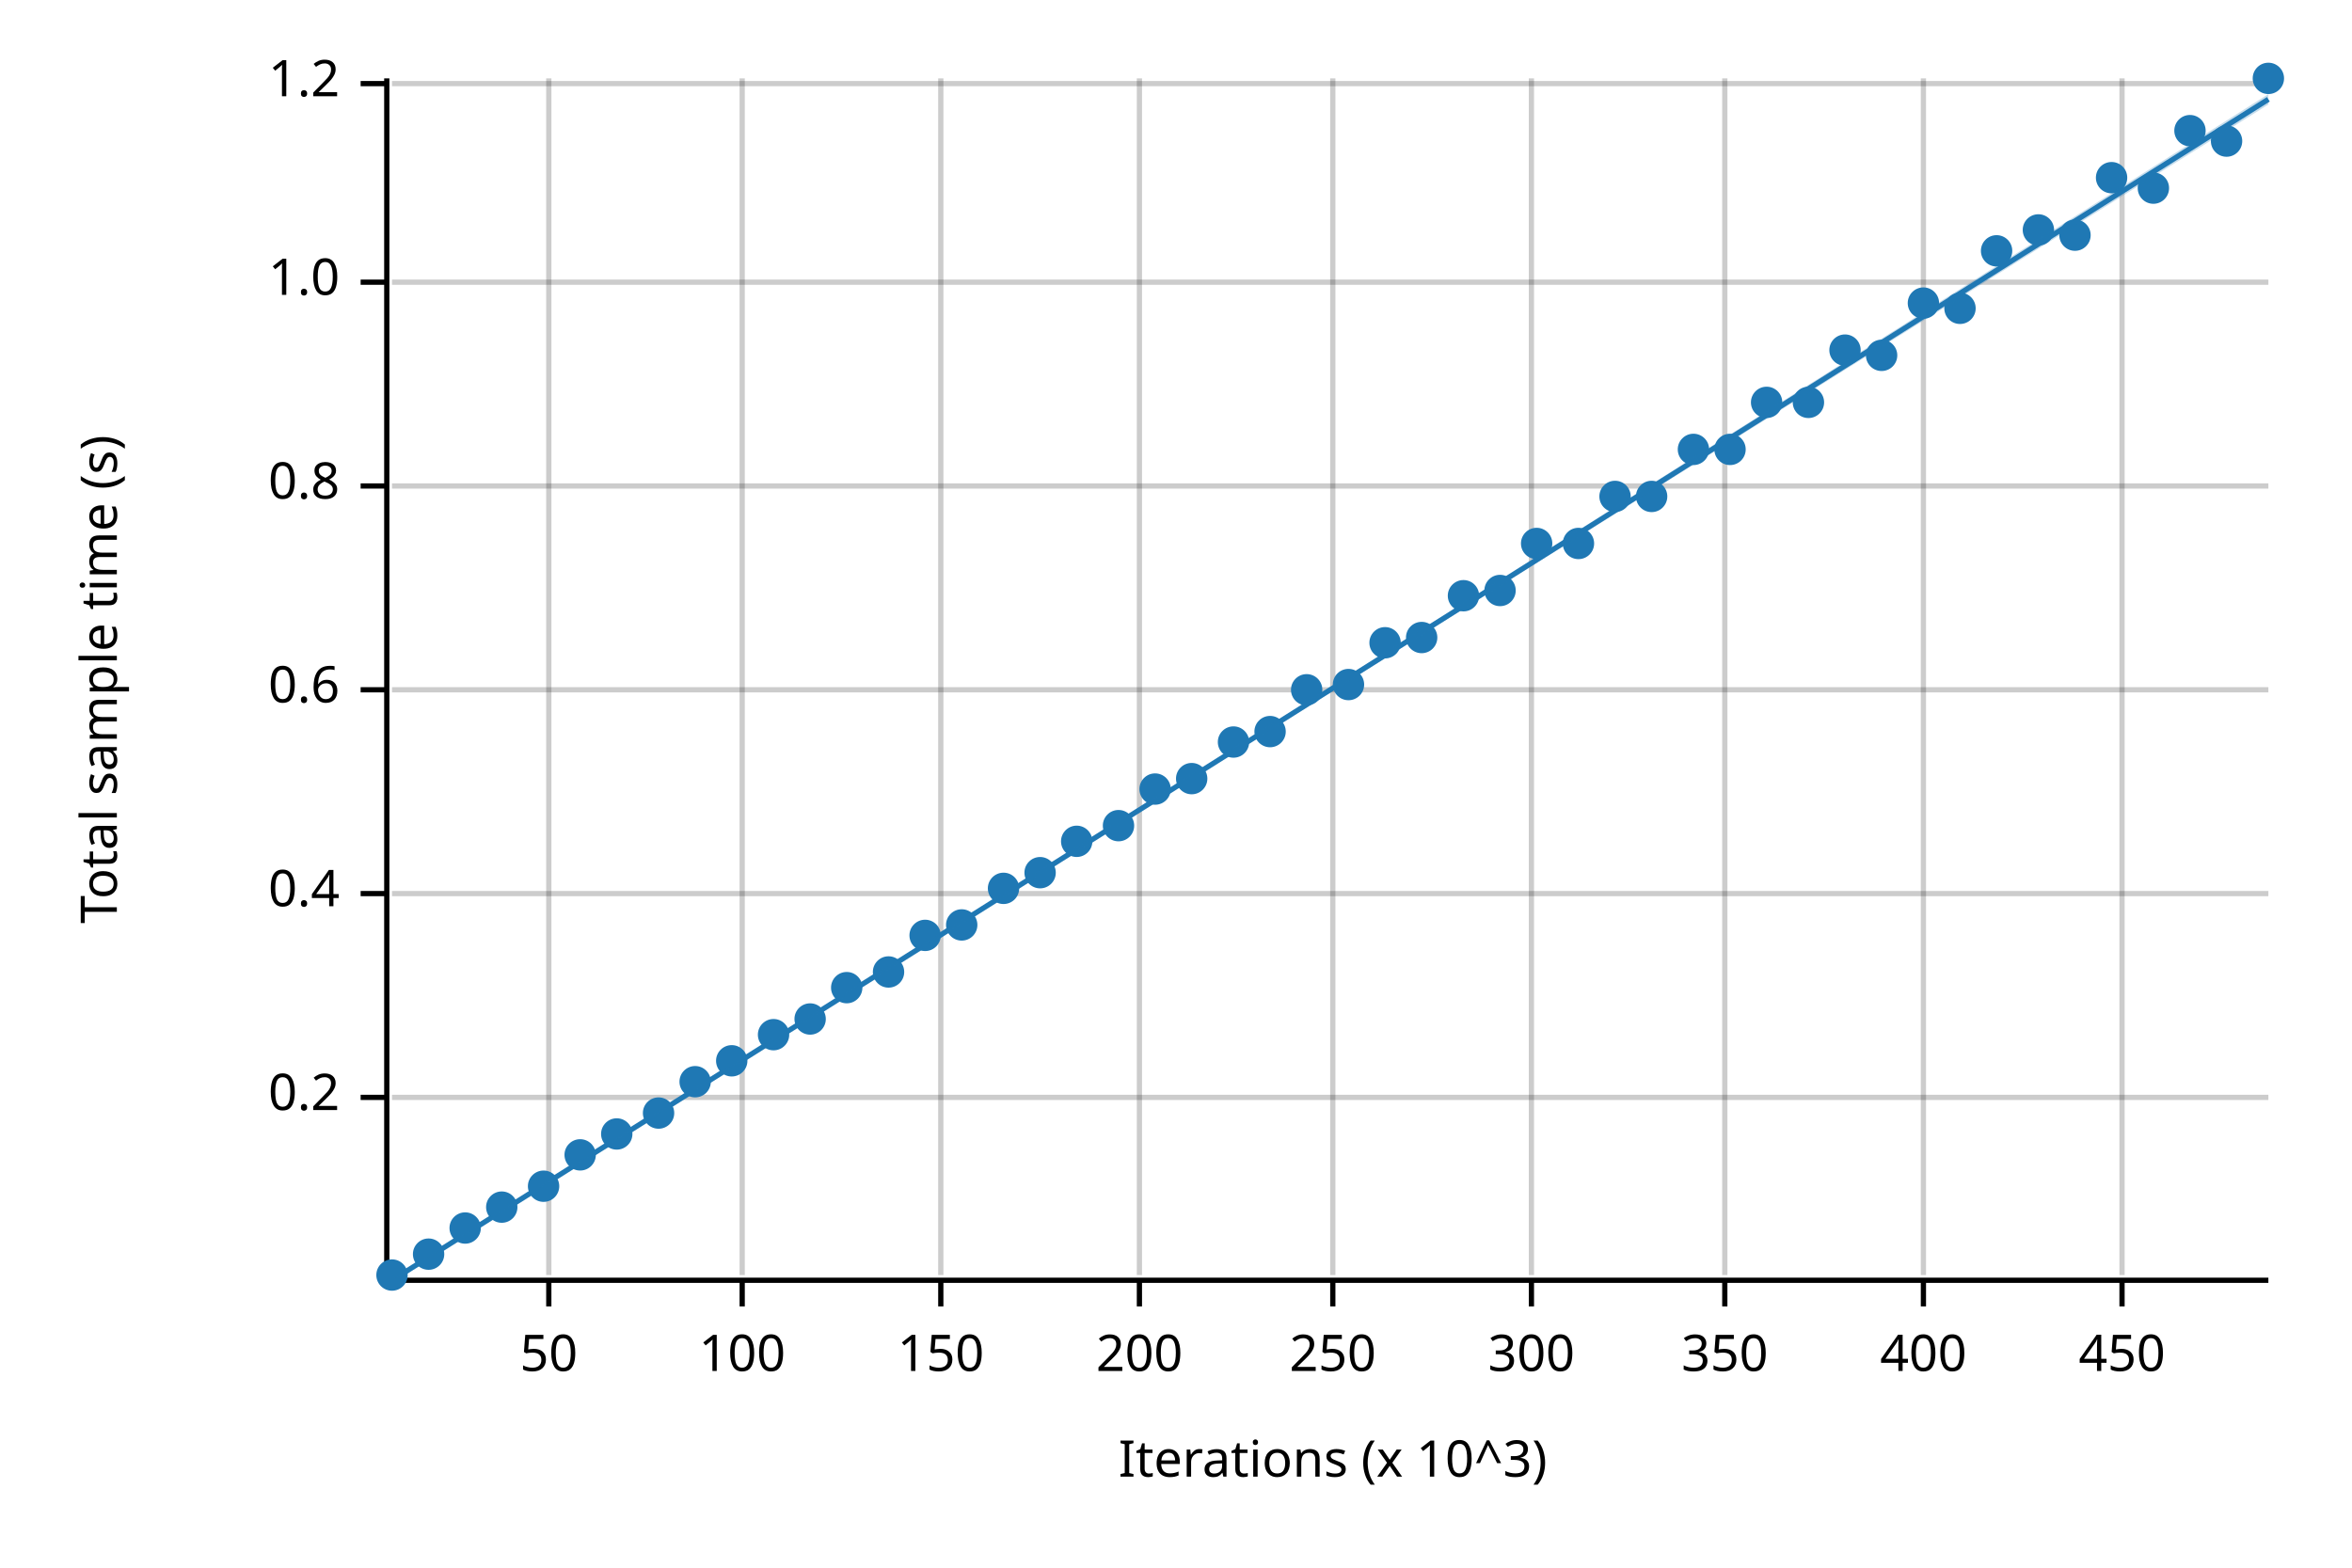
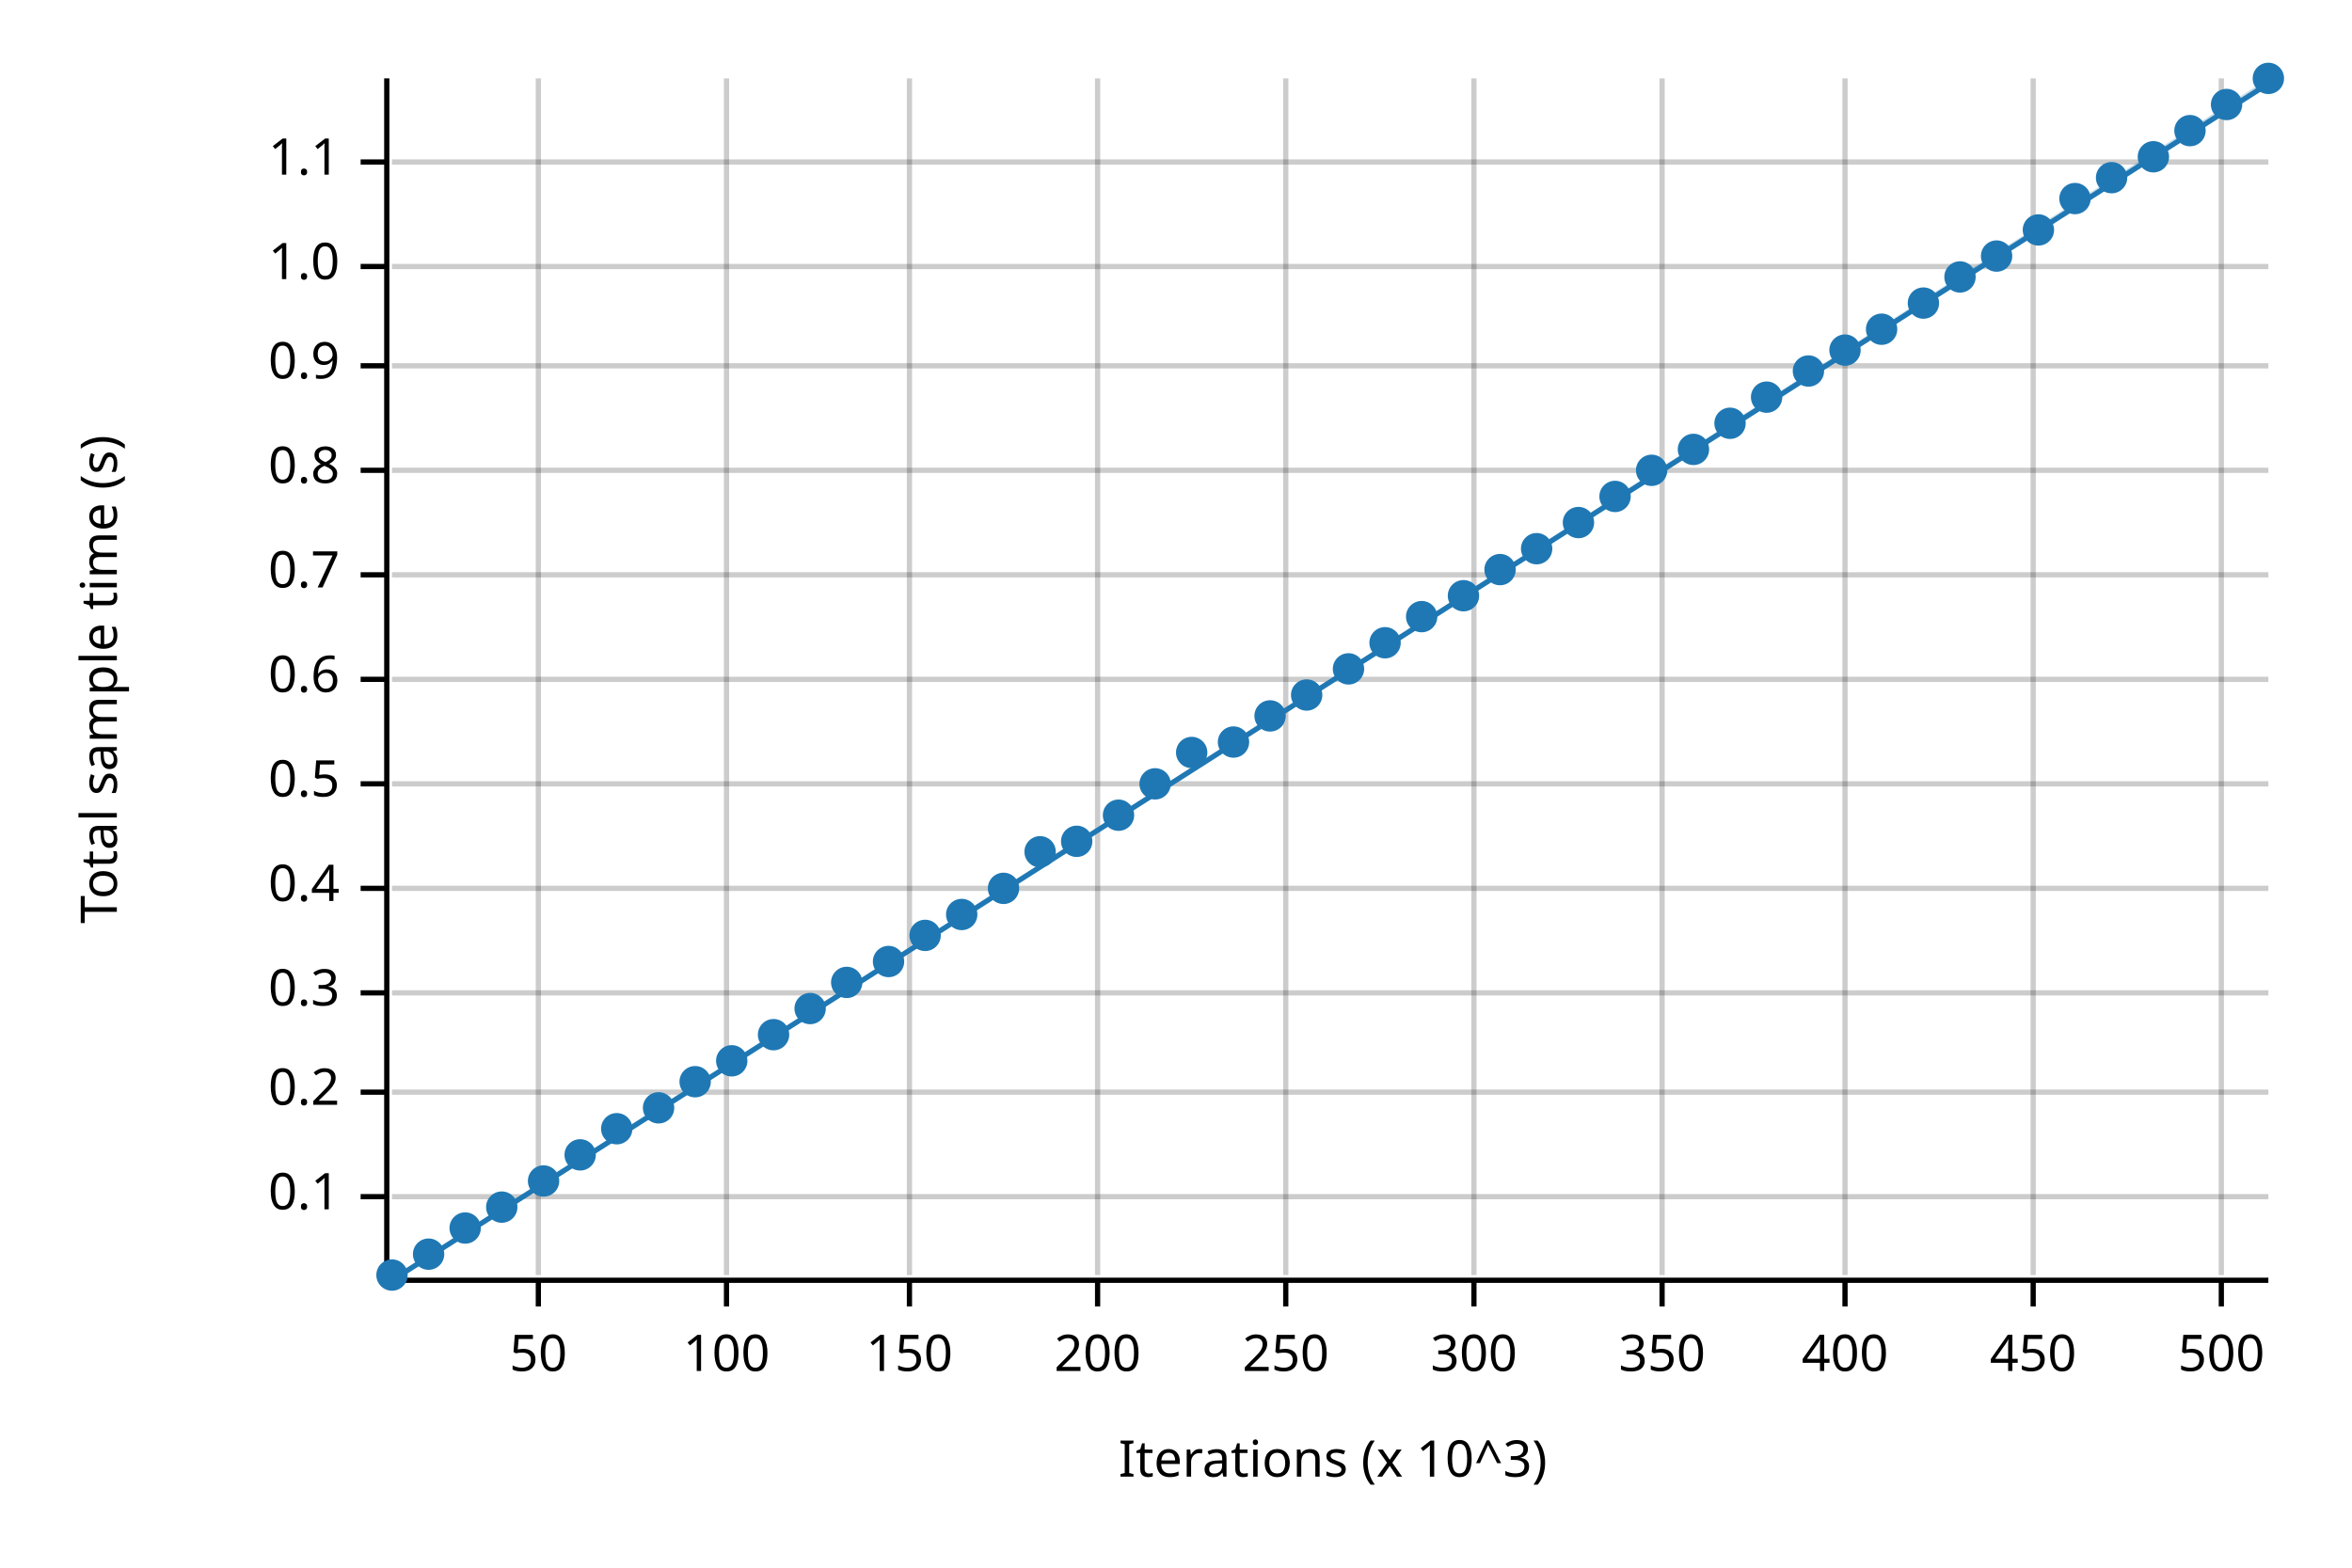
<svg xmlns="http://www.w3.org/2000/svg" width="450" height="300" viewBox="0 0 450 300">
  <text x="15" y="130" dy="0.76em" text-anchor="middle" font-family="sans-serif" font-size="9.677" opacity="1" fill="#000000" transform="rotate(270, 15, 130)">
Total sample time (s)
</text>
  <text x="255" y="285" dy="-0.5ex" text-anchor="middle" font-family="sans-serif" font-size="9.677" opacity="1" fill="#000000">
Iterations (x 10^3)
</text>
-   <line opacity="0.2" stroke="#000000" stroke-width="1" x1="105" y1="244" x2="105" y2="15" />
-   <line opacity="0.2" stroke="#000000" stroke-width="1" x1="142" y1="244" x2="142" y2="15" />
-   <line opacity="0.2" stroke="#000000" stroke-width="1" x1="180" y1="244" x2="180" y2="15" />
-   <line opacity="0.2" stroke="#000000" stroke-width="1" x1="218" y1="244" x2="218" y2="15" />
-   <line opacity="0.2" stroke="#000000" stroke-width="1" x1="255" y1="244" x2="255" y2="15" />
-   <line opacity="0.2" stroke="#000000" stroke-width="1" x1="293" y1="244" x2="293" y2="15" />
-   <line opacity="0.2" stroke="#000000" stroke-width="1" x1="330" y1="244" x2="330" y2="15" />
-   <line opacity="0.2" stroke="#000000" stroke-width="1" x1="368" y1="244" x2="368" y2="15" />
-   <line opacity="0.2" stroke="#000000" stroke-width="1" x1="406" y1="244" x2="406" y2="15" />
-   <line opacity="0.2" stroke="#000000" stroke-width="1" x1="75" y1="210" x2="434" y2="210" />
-   <line opacity="0.2" stroke="#000000" stroke-width="1" x1="75" y1="171" x2="434" y2="171" />
-   <line opacity="0.2" stroke="#000000" stroke-width="1" x1="75" y1="132" x2="434" y2="132" />
-   <line opacity="0.2" stroke="#000000" stroke-width="1" x1="75" y1="93" x2="434" y2="93" />
-   <line opacity="0.2" stroke="#000000" stroke-width="1" x1="75" y1="54" x2="434" y2="54" />
-   <line opacity="0.2" stroke="#000000" stroke-width="1" x1="75" y1="16" x2="434" y2="16" />
+   <line opacity="0.2" stroke="#000000" stroke-width="1" x1="103" y1="244" x2="103" y2="15" />
+   <line opacity="0.2" stroke="#000000" stroke-width="1" x1="139" y1="244" x2="139" y2="15" />
+   <line opacity="0.2" stroke="#000000" stroke-width="1" x1="174" y1="244" x2="174" y2="15" />
+   <line opacity="0.2" stroke="#000000" stroke-width="1" x1="210" y1="244" x2="210" y2="15" />
+   <line opacity="0.2" stroke="#000000" stroke-width="1" x1="246" y1="244" x2="246" y2="15" />
+   <line opacity="0.2" stroke="#000000" stroke-width="1" x1="282" y1="244" x2="282" y2="15" />
+   <line opacity="0.2" stroke="#000000" stroke-width="1" x1="318" y1="244" x2="318" y2="15" />
+   <line opacity="0.2" stroke="#000000" stroke-width="1" x1="353" y1="244" x2="353" y2="15" />
+   <line opacity="0.2" stroke="#000000" stroke-width="1" x1="389" y1="244" x2="389" y2="15" />
+   <line opacity="0.2" stroke="#000000" stroke-width="1" x1="425" y1="244" x2="425" y2="15" />
+   <line opacity="0.2" stroke="#000000" stroke-width="1" x1="75" y1="229" x2="434" y2="229" />
+   <line opacity="0.2" stroke="#000000" stroke-width="1" x1="75" y1="209" x2="434" y2="209" />
+   <line opacity="0.2" stroke="#000000" stroke-width="1" x1="75" y1="190" x2="434" y2="190" />
+   <line opacity="0.2" stroke="#000000" stroke-width="1" x1="75" y1="170" x2="434" y2="170" />
+   <line opacity="0.2" stroke="#000000" stroke-width="1" x1="75" y1="150" x2="434" y2="150" />
+   <line opacity="0.2" stroke="#000000" stroke-width="1" x1="75" y1="130" x2="434" y2="130" />
+   <line opacity="0.2" stroke="#000000" stroke-width="1" x1="75" y1="110" x2="434" y2="110" />
+   <line opacity="0.2" stroke="#000000" stroke-width="1" x1="75" y1="90" x2="434" y2="90" />
+   <line opacity="0.2" stroke="#000000" stroke-width="1" x1="75" y1="70" x2="434" y2="70" />
+   <line opacity="0.2" stroke="#000000" stroke-width="1" x1="75" y1="51" x2="434" y2="51" />
+   <line opacity="0.2" stroke="#000000" stroke-width="1" x1="75" y1="31" x2="434" y2="31" />
  <polyline fill="none" opacity="1" stroke="#000000" stroke-width="1" points="74,15 74,244 " />
-   <text x="65" y="210" dy="0.5ex" text-anchor="end" font-family="sans-serif" font-size="9.677" opacity="1" fill="#000000">
+   <text x="65" y="229" dy="0.5ex" text-anchor="end" font-family="sans-serif" font-size="9.677" opacity="1" fill="#000000">
+ 0.1
+ </text>
+   <polyline fill="none" opacity="1" stroke="#000000" stroke-width="1" points="69,229 74,229 " />
+   <text x="65" y="209" dy="0.5ex" text-anchor="end" font-family="sans-serif" font-size="9.677" opacity="1" fill="#000000">
0.2
</text>
-   <polyline fill="none" opacity="1" stroke="#000000" stroke-width="1" points="69,210 74,210 " />
-   <text x="65" y="171" dy="0.5ex" text-anchor="end" font-family="sans-serif" font-size="9.677" opacity="1" fill="#000000">
+   <polyline fill="none" opacity="1" stroke="#000000" stroke-width="1" points="69,209 74,209 " />
+   <text x="65" y="190" dy="0.5ex" text-anchor="end" font-family="sans-serif" font-size="9.677" opacity="1" fill="#000000">
+ 0.3
+ </text>
+   <polyline fill="none" opacity="1" stroke="#000000" stroke-width="1" points="69,190 74,190 " />
+   <text x="65" y="170" dy="0.5ex" text-anchor="end" font-family="sans-serif" font-size="9.677" opacity="1" fill="#000000">
0.4
</text>
-   <polyline fill="none" opacity="1" stroke="#000000" stroke-width="1" points="69,171 74,171 " />
-   <text x="65" y="132" dy="0.5ex" text-anchor="end" font-family="sans-serif" font-size="9.677" opacity="1" fill="#000000">
+   <polyline fill="none" opacity="1" stroke="#000000" stroke-width="1" points="69,170 74,170 " />
+   <text x="65" y="150" dy="0.5ex" text-anchor="end" font-family="sans-serif" font-size="9.677" opacity="1" fill="#000000">
+ 0.5
+ </text>
+   <polyline fill="none" opacity="1" stroke="#000000" stroke-width="1" points="69,150 74,150 " />
+   <text x="65" y="130" dy="0.5ex" text-anchor="end" font-family="sans-serif" font-size="9.677" opacity="1" fill="#000000">
0.6
</text>
-   <polyline fill="none" opacity="1" stroke="#000000" stroke-width="1" points="69,132 74,132 " />
-   <text x="65" y="93" dy="0.5ex" text-anchor="end" font-family="sans-serif" font-size="9.677" opacity="1" fill="#000000">
+   <polyline fill="none" opacity="1" stroke="#000000" stroke-width="1" points="69,130 74,130 " />
+   <text x="65" y="110" dy="0.5ex" text-anchor="end" font-family="sans-serif" font-size="9.677" opacity="1" fill="#000000">
+ 0.7
+ </text>
+   <polyline fill="none" opacity="1" stroke="#000000" stroke-width="1" points="69,110 74,110 " />
+   <text x="65" y="90" dy="0.5ex" text-anchor="end" font-family="sans-serif" font-size="9.677" opacity="1" fill="#000000">
0.8
</text>
-   <polyline fill="none" opacity="1" stroke="#000000" stroke-width="1" points="69,93 74,93 " />
-   <text x="65" y="54" dy="0.5ex" text-anchor="end" font-family="sans-serif" font-size="9.677" opacity="1" fill="#000000">
+   <polyline fill="none" opacity="1" stroke="#000000" stroke-width="1" points="69,90 74,90 " />
+   <text x="65" y="70" dy="0.5ex" text-anchor="end" font-family="sans-serif" font-size="9.677" opacity="1" fill="#000000">
+ 0.9
+ </text>
+   <polyline fill="none" opacity="1" stroke="#000000" stroke-width="1" points="69,70 74,70 " />
+   <text x="65" y="51" dy="0.5ex" text-anchor="end" font-family="sans-serif" font-size="9.677" opacity="1" fill="#000000">
1.0
</text>
-   <polyline fill="none" opacity="1" stroke="#000000" stroke-width="1" points="69,54 74,54 " />
-   <text x="65" y="16" dy="0.5ex" text-anchor="end" font-family="sans-serif" font-size="9.677" opacity="1" fill="#000000">
- 1.2
+   <polyline fill="none" opacity="1" stroke="#000000" stroke-width="1" points="69,51 74,51 " />
+   <text x="65" y="31" dy="0.5ex" text-anchor="end" font-family="sans-serif" font-size="9.677" opacity="1" fill="#000000">
+ 1.1
</text>
-   <polyline fill="none" opacity="1" stroke="#000000" stroke-width="1" points="69,16 74,16 " />
+   <polyline fill="none" opacity="1" stroke="#000000" stroke-width="1" points="69,31 74,31 " />
  <polyline fill="none" opacity="1" stroke="#000000" stroke-width="1" points="75,245 434,245 " />
-   <text x="105" y="255" dy="0.76em" text-anchor="middle" font-family="sans-serif" font-size="9.677" opacity="1" fill="#000000">
+   <text x="103" y="255" dy="0.76em" text-anchor="middle" font-family="sans-serif" font-size="9.677" opacity="1" fill="#000000">
50
</text>
-   <polyline fill="none" opacity="1" stroke="#000000" stroke-width="1" points="105,245 105,250 " />
-   <text x="142" y="255" dy="0.76em" text-anchor="middle" font-family="sans-serif" font-size="9.677" opacity="1" fill="#000000">
+   <polyline fill="none" opacity="1" stroke="#000000" stroke-width="1" points="103,245 103,250 " />
+   <text x="139" y="255" dy="0.76em" text-anchor="middle" font-family="sans-serif" font-size="9.677" opacity="1" fill="#000000">
100
</text>
-   <polyline fill="none" opacity="1" stroke="#000000" stroke-width="1" points="142,245 142,250 " />
-   <text x="180" y="255" dy="0.76em" text-anchor="middle" font-family="sans-serif" font-size="9.677" opacity="1" fill="#000000">
+   <polyline fill="none" opacity="1" stroke="#000000" stroke-width="1" points="139,245 139,250 " />
+   <text x="174" y="255" dy="0.76em" text-anchor="middle" font-family="sans-serif" font-size="9.677" opacity="1" fill="#000000">
150
</text>
-   <polyline fill="none" opacity="1" stroke="#000000" stroke-width="1" points="180,245 180,250 " />
-   <text x="218" y="255" dy="0.76em" text-anchor="middle" font-family="sans-serif" font-size="9.677" opacity="1" fill="#000000">
+   <polyline fill="none" opacity="1" stroke="#000000" stroke-width="1" points="174,245 174,250 " />
+   <text x="210" y="255" dy="0.76em" text-anchor="middle" font-family="sans-serif" font-size="9.677" opacity="1" fill="#000000">
200
</text>
-   <polyline fill="none" opacity="1" stroke="#000000" stroke-width="1" points="218,245 218,250 " />
-   <text x="255" y="255" dy="0.76em" text-anchor="middle" font-family="sans-serif" font-size="9.677" opacity="1" fill="#000000">
+   <polyline fill="none" opacity="1" stroke="#000000" stroke-width="1" points="210,245 210,250 " />
+   <text x="246" y="255" dy="0.76em" text-anchor="middle" font-family="sans-serif" font-size="9.677" opacity="1" fill="#000000">
250
</text>
-   <polyline fill="none" opacity="1" stroke="#000000" stroke-width="1" points="255,245 255,250 " />
-   <text x="293" y="255" dy="0.76em" text-anchor="middle" font-family="sans-serif" font-size="9.677" opacity="1" fill="#000000">
+   <polyline fill="none" opacity="1" stroke="#000000" stroke-width="1" points="246,245 246,250 " />
+   <text x="282" y="255" dy="0.76em" text-anchor="middle" font-family="sans-serif" font-size="9.677" opacity="1" fill="#000000">
300
</text>
-   <polyline fill="none" opacity="1" stroke="#000000" stroke-width="1" points="293,245 293,250 " />
-   <text x="330" y="255" dy="0.76em" text-anchor="middle" font-family="sans-serif" font-size="9.677" opacity="1" fill="#000000">
+   <polyline fill="none" opacity="1" stroke="#000000" stroke-width="1" points="282,245 282,250 " />
+   <text x="318" y="255" dy="0.76em" text-anchor="middle" font-family="sans-serif" font-size="9.677" opacity="1" fill="#000000">
350
</text>
-   <polyline fill="none" opacity="1" stroke="#000000" stroke-width="1" points="330,245 330,250 " />
-   <text x="368" y="255" dy="0.76em" text-anchor="middle" font-family="sans-serif" font-size="9.677" opacity="1" fill="#000000">
+   <polyline fill="none" opacity="1" stroke="#000000" stroke-width="1" points="318,245 318,250 " />
+   <text x="353" y="255" dy="0.76em" text-anchor="middle" font-family="sans-serif" font-size="9.677" opacity="1" fill="#000000">
400
</text>
-   <polyline fill="none" opacity="1" stroke="#000000" stroke-width="1" points="368,245 368,250 " />
-   <text x="406" y="255" dy="0.76em" text-anchor="middle" font-family="sans-serif" font-size="9.677" opacity="1" fill="#000000">
+   <polyline fill="none" opacity="1" stroke="#000000" stroke-width="1" points="353,245 353,250 " />
+   <text x="389" y="255" dy="0.76em" text-anchor="middle" font-family="sans-serif" font-size="9.677" opacity="1" fill="#000000">
450
</text>
-   <polyline fill="none" opacity="1" stroke="#000000" stroke-width="1" points="406,245 406,250 " />
+   <polyline fill="none" opacity="1" stroke="#000000" stroke-width="1" points="389,245 389,250 " />
+   <text x="425" y="255" dy="0.76em" text-anchor="middle" font-family="sans-serif" font-size="9.677" opacity="1" fill="#000000">
+ 500
+ </text>
+   <polyline fill="none" opacity="1" stroke="#000000" stroke-width="1" points="425,245 425,250 " />
  <circle cx="75" cy="244" r="3" opacity="1" fill="#1F78B4" stroke="none" stroke-width="1" />
  <circle cx="82" cy="240" r="3" opacity="1" fill="#1F78B4" stroke="none" stroke-width="1" />
  <circle cx="89" cy="235" r="3" opacity="1" fill="#1F78B4" stroke="none" stroke-width="1" />
  <circle cx="96" cy="231" r="3" opacity="1" fill="#1F78B4" stroke="none" stroke-width="1" />
-   <circle cx="104" cy="227" r="3" opacity="1" fill="#1F78B4" stroke="none" stroke-width="1" />
+   <circle cx="104" cy="226" r="3" opacity="1" fill="#1F78B4" stroke="none" stroke-width="1" />
  <circle cx="111" cy="221" r="3" opacity="1" fill="#1F78B4" stroke="none" stroke-width="1" />
-   <circle cx="118" cy="217" r="3" opacity="1" fill="#1F78B4" stroke="none" stroke-width="1" />
-   <circle cx="126" cy="213" r="3" opacity="1" fill="#1F78B4" stroke="none" stroke-width="1" />
+   <circle cx="118" cy="216" r="3" opacity="1" fill="#1F78B4" stroke="none" stroke-width="1" />
+   <circle cx="126" cy="212" r="3" opacity="1" fill="#1F78B4" stroke="none" stroke-width="1" />
  <circle cx="133" cy="207" r="3" opacity="1" fill="#1F78B4" stroke="none" stroke-width="1" />
  <circle cx="140" cy="203" r="3" opacity="1" fill="#1F78B4" stroke="none" stroke-width="1" />
  <circle cx="148" cy="198" r="3" opacity="1" fill="#1F78B4" stroke="none" stroke-width="1" />
-   <circle cx="155" cy="195" r="3" opacity="1" fill="#1F78B4" stroke="none" stroke-width="1" />
-   <circle cx="162" cy="189" r="3" opacity="1" fill="#1F78B4" stroke="none" stroke-width="1" />
-   <circle cx="170" cy="186" r="3" opacity="1" fill="#1F78B4" stroke="none" stroke-width="1" />
+   <circle cx="155" cy="193" r="3" opacity="1" fill="#1F78B4" stroke="none" stroke-width="1" />
+   <circle cx="162" cy="188" r="3" opacity="1" fill="#1F78B4" stroke="none" stroke-width="1" />
+   <circle cx="170" cy="184" r="3" opacity="1" fill="#1F78B4" stroke="none" stroke-width="1" />
  <circle cx="177" cy="179" r="3" opacity="1" fill="#1F78B4" stroke="none" stroke-width="1" />
-   <circle cx="184" cy="177" r="3" opacity="1" fill="#1F78B4" stroke="none" stroke-width="1" />
+   <circle cx="184" cy="175" r="3" opacity="1" fill="#1F78B4" stroke="none" stroke-width="1" />
  <circle cx="192" cy="170" r="3" opacity="1" fill="#1F78B4" stroke="none" stroke-width="1" />
-   <circle cx="199" cy="167" r="3" opacity="1" fill="#1F78B4" stroke="none" stroke-width="1" />
+   <circle cx="199" cy="163" r="3" opacity="1" fill="#1F78B4" stroke="none" stroke-width="1" />
  <circle cx="206" cy="161" r="3" opacity="1" fill="#1F78B4" stroke="none" stroke-width="1" />
-   <circle cx="214" cy="158" r="3" opacity="1" fill="#1F78B4" stroke="none" stroke-width="1" />
-   <circle cx="221" cy="151" r="3" opacity="1" fill="#1F78B4" stroke="none" stroke-width="1" />
-   <circle cx="228" cy="149" r="3" opacity="1" fill="#1F78B4" stroke="none" stroke-width="1" />
+   <circle cx="214" cy="156" r="3" opacity="1" fill="#1F78B4" stroke="none" stroke-width="1" />
+   <circle cx="221" cy="150" r="3" opacity="1" fill="#1F78B4" stroke="none" stroke-width="1" />
+   <circle cx="228" cy="144" r="3" opacity="1" fill="#1F78B4" stroke="none" stroke-width="1" />
  <circle cx="236" cy="142" r="3" opacity="1" fill="#1F78B4" stroke="none" stroke-width="1" />
-   <circle cx="243" cy="140" r="3" opacity="1" fill="#1F78B4" stroke="none" stroke-width="1" />
-   <circle cx="250" cy="132" r="3" opacity="1" fill="#1F78B4" stroke="none" stroke-width="1" />
-   <circle cx="258" cy="131" r="3" opacity="1" fill="#1F78B4" stroke="none" stroke-width="1" />
+   <circle cx="243" cy="137" r="3" opacity="1" fill="#1F78B4" stroke="none" stroke-width="1" />
+   <circle cx="250" cy="133" r="3" opacity="1" fill="#1F78B4" stroke="none" stroke-width="1" />
+   <circle cx="258" cy="128" r="3" opacity="1" fill="#1F78B4" stroke="none" stroke-width="1" />
  <circle cx="265" cy="123" r="3" opacity="1" fill="#1F78B4" stroke="none" stroke-width="1" />
-   <circle cx="272" cy="122" r="3" opacity="1" fill="#1F78B4" stroke="none" stroke-width="1" />
+   <circle cx="272" cy="118" r="3" opacity="1" fill="#1F78B4" stroke="none" stroke-width="1" />
  <circle cx="280" cy="114" r="3" opacity="1" fill="#1F78B4" stroke="none" stroke-width="1" />
-   <circle cx="287" cy="113" r="3" opacity="1" fill="#1F78B4" stroke="none" stroke-width="1" />
-   <circle cx="294" cy="104" r="3" opacity="1" fill="#1F78B4" stroke="none" stroke-width="1" />
-   <circle cx="302" cy="104" r="3" opacity="1" fill="#1F78B4" stroke="none" stroke-width="1" />
+   <circle cx="287" cy="109" r="3" opacity="1" fill="#1F78B4" stroke="none" stroke-width="1" />
+   <circle cx="294" cy="105" r="3" opacity="1" fill="#1F78B4" stroke="none" stroke-width="1" />
+   <circle cx="302" cy="100" r="3" opacity="1" fill="#1F78B4" stroke="none" stroke-width="1" />
  <circle cx="309" cy="95" r="3" opacity="1" fill="#1F78B4" stroke="none" stroke-width="1" />
-   <circle cx="316" cy="95" r="3" opacity="1" fill="#1F78B4" stroke="none" stroke-width="1" />
+   <circle cx="316" cy="90" r="3" opacity="1" fill="#1F78B4" stroke="none" stroke-width="1" />
  <circle cx="324" cy="86" r="3" opacity="1" fill="#1F78B4" stroke="none" stroke-width="1" />
-   <circle cx="331" cy="86" r="3" opacity="1" fill="#1F78B4" stroke="none" stroke-width="1" />
-   <circle cx="338" cy="77" r="3" opacity="1" fill="#1F78B4" stroke="none" stroke-width="1" />
-   <circle cx="346" cy="77" r="3" opacity="1" fill="#1F78B4" stroke="none" stroke-width="1" />
+   <circle cx="331" cy="81" r="3" opacity="1" fill="#1F78B4" stroke="none" stroke-width="1" />
+   <circle cx="338" cy="76" r="3" opacity="1" fill="#1F78B4" stroke="none" stroke-width="1" />
+   <circle cx="346" cy="71" r="3" opacity="1" fill="#1F78B4" stroke="none" stroke-width="1" />
  <circle cx="353" cy="67" r="3" opacity="1" fill="#1F78B4" stroke="none" stroke-width="1" />
-   <circle cx="360" cy="68" r="3" opacity="1" fill="#1F78B4" stroke="none" stroke-width="1" />
+   <circle cx="360" cy="63" r="3" opacity="1" fill="#1F78B4" stroke="none" stroke-width="1" />
  <circle cx="368" cy="58" r="3" opacity="1" fill="#1F78B4" stroke="none" stroke-width="1" />
-   <circle cx="375" cy="59" r="3" opacity="1" fill="#1F78B4" stroke="none" stroke-width="1" />
-   <circle cx="382" cy="48" r="3" opacity="1" fill="#1F78B4" stroke="none" stroke-width="1" />
+   <circle cx="375" cy="53" r="3" opacity="1" fill="#1F78B4" stroke="none" stroke-width="1" />
+   <circle cx="382" cy="49" r="3" opacity="1" fill="#1F78B4" stroke="none" stroke-width="1" />
  <circle cx="390" cy="44" r="3" opacity="1" fill="#1F78B4" stroke="none" stroke-width="1" />
-   <circle cx="397" cy="45" r="3" opacity="1" fill="#1F78B4" stroke="none" stroke-width="1" />
+   <circle cx="397" cy="38" r="3" opacity="1" fill="#1F78B4" stroke="none" stroke-width="1" />
  <circle cx="404" cy="34" r="3" opacity="1" fill="#1F78B4" stroke="none" stroke-width="1" />
-   <circle cx="412" cy="36" r="3" opacity="1" fill="#1F78B4" stroke="none" stroke-width="1" />
+   <circle cx="412" cy="30" r="3" opacity="1" fill="#1F78B4" stroke="none" stroke-width="1" />
  <circle cx="419" cy="25" r="3" opacity="1" fill="#1F78B4" stroke="none" stroke-width="1" />
-   <circle cx="426" cy="27" r="3" opacity="1" fill="#1F78B4" stroke="none" stroke-width="1" />
+   <circle cx="426" cy="20" r="3" opacity="1" fill="#1F78B4" stroke="none" stroke-width="1" />
  <circle cx="434" cy="15" r="3" opacity="1" fill="#1F78B4" stroke="none" stroke-width="1" />
-   <polyline fill="none" opacity="1" stroke="#1F78B4" stroke-width="1" points="75,245 434,19 " />
-   <polygon opacity="0.25" fill="#1F78B4" points="75,245 434,20 434,18 " />
+   <polyline fill="none" opacity="1" stroke="#1F78B4" stroke-width="1" points="75,245 434,16 " />
+   <polygon opacity="0.25" fill="#1F78B4" points="75,245 434,16 434,15 " />
</svg>
